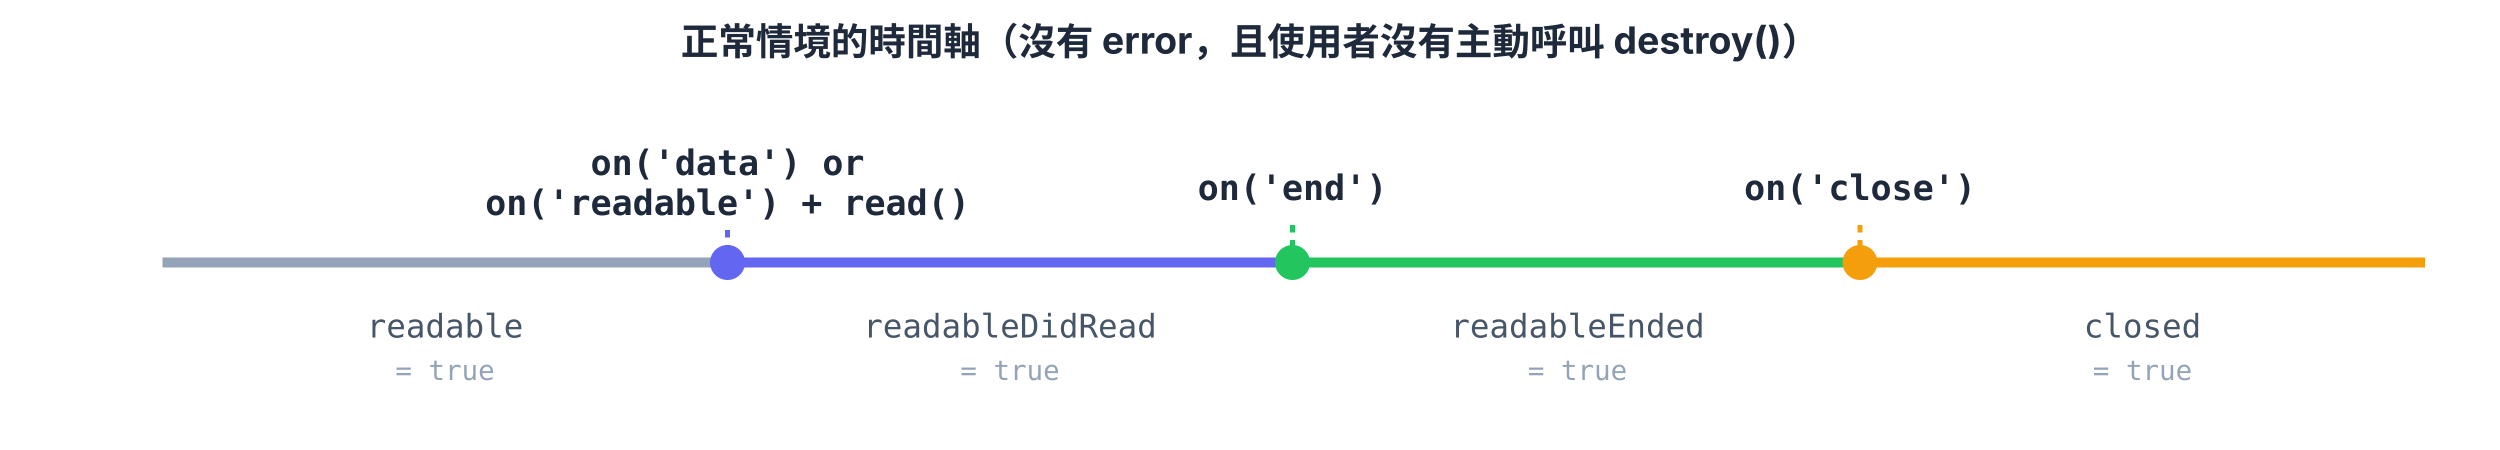
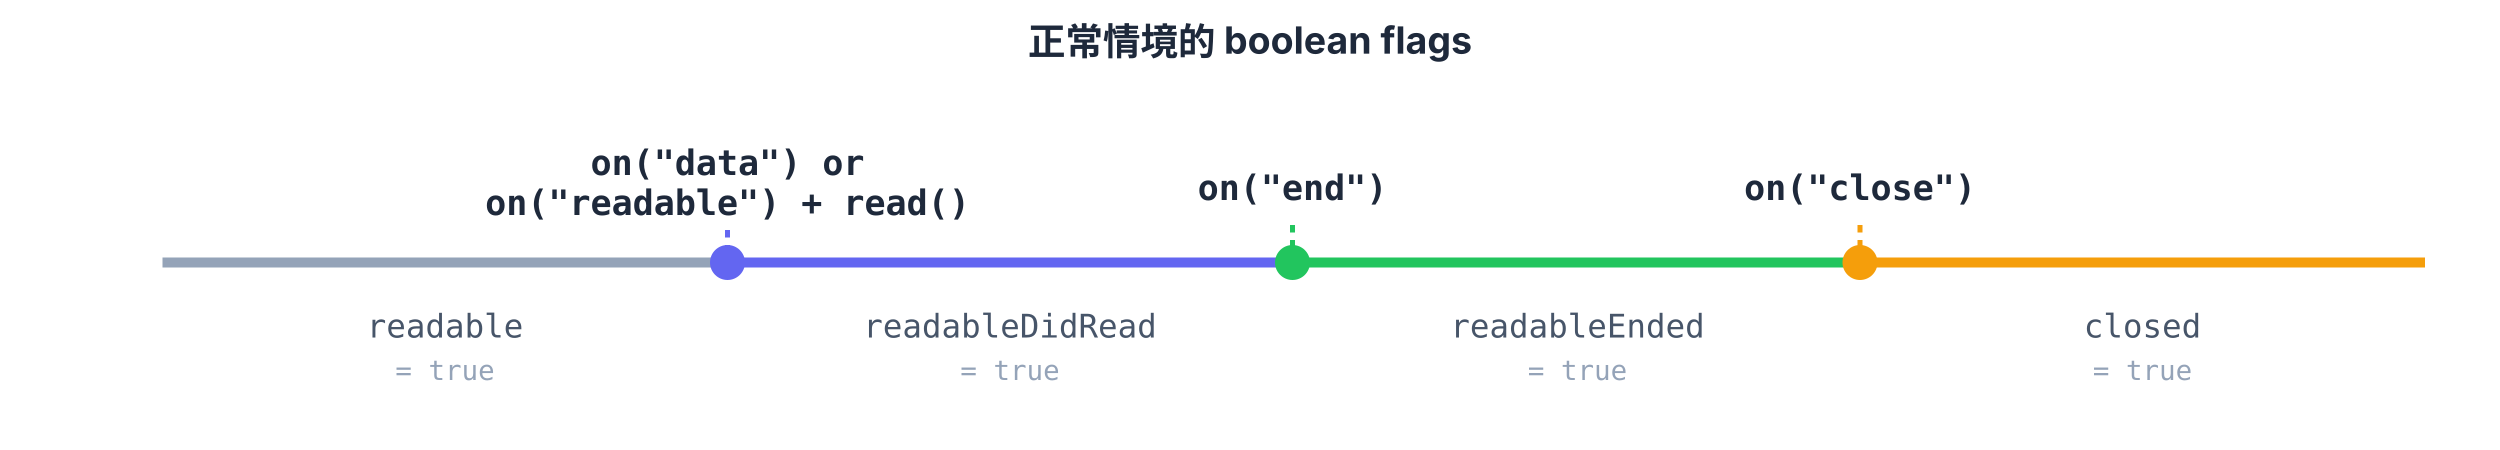
<svg xmlns="http://www.w3.org/2000/svg" width="1000" height="180" viewBox="0 0 1000 180" font-family="ui-monospace, SFMono-Regular, Menlo, monospace">
-   <text x="500" y="22" text-anchor="middle" font-family="-apple-system, 'Segoe UI', 'Microsoft JhengHei', sans-serif" font-size="15" font-weight="700" fill="#1e293b">正常情境的時間軸（沒有 error，且使用者沒有主動呼叫 destroy()）</text>
+   <text x="500" y="22" text-anchor="middle" font-family="-apple-system, 'Segoe UI', 'Microsoft JhengHei', sans-serif" font-size="15" font-weight="700" fill="#1e293b">正常情境的 boolean flags</text>
  <line x1="65" y1="105" x2="291" y2="105" stroke="#94a3b8" stroke-width="4" />
  <line x1="291" y1="105" x2="517" y2="105" stroke="#6366f1" stroke-width="4" />
  <line x1="517" y1="105" x2="744" y2="105" stroke="#22c55e" stroke-width="4" />
  <line x1="744" y1="105" x2="970" y2="105" stroke="#f59e0b" stroke-width="4" />
  <circle cx="291" cy="105" r="7" fill="#6366f1" />
  <circle cx="517" cy="105" r="7" fill="#22c55e" />
  <circle cx="744" cy="105" r="7" fill="#f59e0b" />
-   <text x="291" y="70" text-anchor="middle" font-size="14" font-weight="600" fill="#1e293b">on('data') or</text>
-   <text x="291" y="86" text-anchor="middle" font-size="14" font-weight="600" fill="#1e293b">on('readable') + read()</text>
-   <text x="517" y="80" text-anchor="middle" font-size="14" font-weight="600" fill="#1e293b">on('end')</text>
-   <text x="744" y="80" text-anchor="middle" font-size="14" font-weight="600" fill="#1e293b">on('close')</text>
+   <text x="291" y="70" text-anchor="middle" font-size="14" font-weight="600" fill="#1e293b">on("data") or</text>
+   <text x="291" y="86" text-anchor="middle" font-size="14" font-weight="600" fill="#1e293b">on("readable") + read()</text>
+   <text x="517" y="80" text-anchor="middle" font-size="14" font-weight="600" fill="#1e293b">on("end")</text>
+   <text x="744" y="80" text-anchor="middle" font-size="14" font-weight="600" fill="#1e293b">on("close")</text>
  <line x1="291" y1="92" x2="291" y2="105" stroke="#6366f1" stroke-width="2" stroke-dasharray="3,3" />
  <line x1="517" y1="90" x2="517" y2="105" stroke="#22c55e" stroke-width="2" stroke-dasharray="3,3" />
  <line x1="744" y1="90" x2="744" y2="105" stroke="#f59e0b" stroke-width="2" stroke-dasharray="3,3" />
  <text x="178" y="135" text-anchor="middle" font-size="13" fill="#475569">readable</text>
  <text x="404" y="135" text-anchor="middle" font-size="13" fill="#475569">readableDidRead</text>
  <text x="631" y="135" text-anchor="middle" font-size="13" fill="#475569">readableEnded</text>
  <text x="857" y="135" text-anchor="middle" font-size="13" fill="#475569">closed</text>
  <text x="178" y="152" text-anchor="middle" font-size="11" fill="#94a3b8">= true</text>
  <text x="404" y="152" text-anchor="middle" font-size="11" fill="#94a3b8">= true</text>
  <text x="631" y="152" text-anchor="middle" font-size="11" fill="#94a3b8">= true</text>
  <text x="857" y="152" text-anchor="middle" font-size="11" fill="#94a3b8">= true</text>
</svg>
